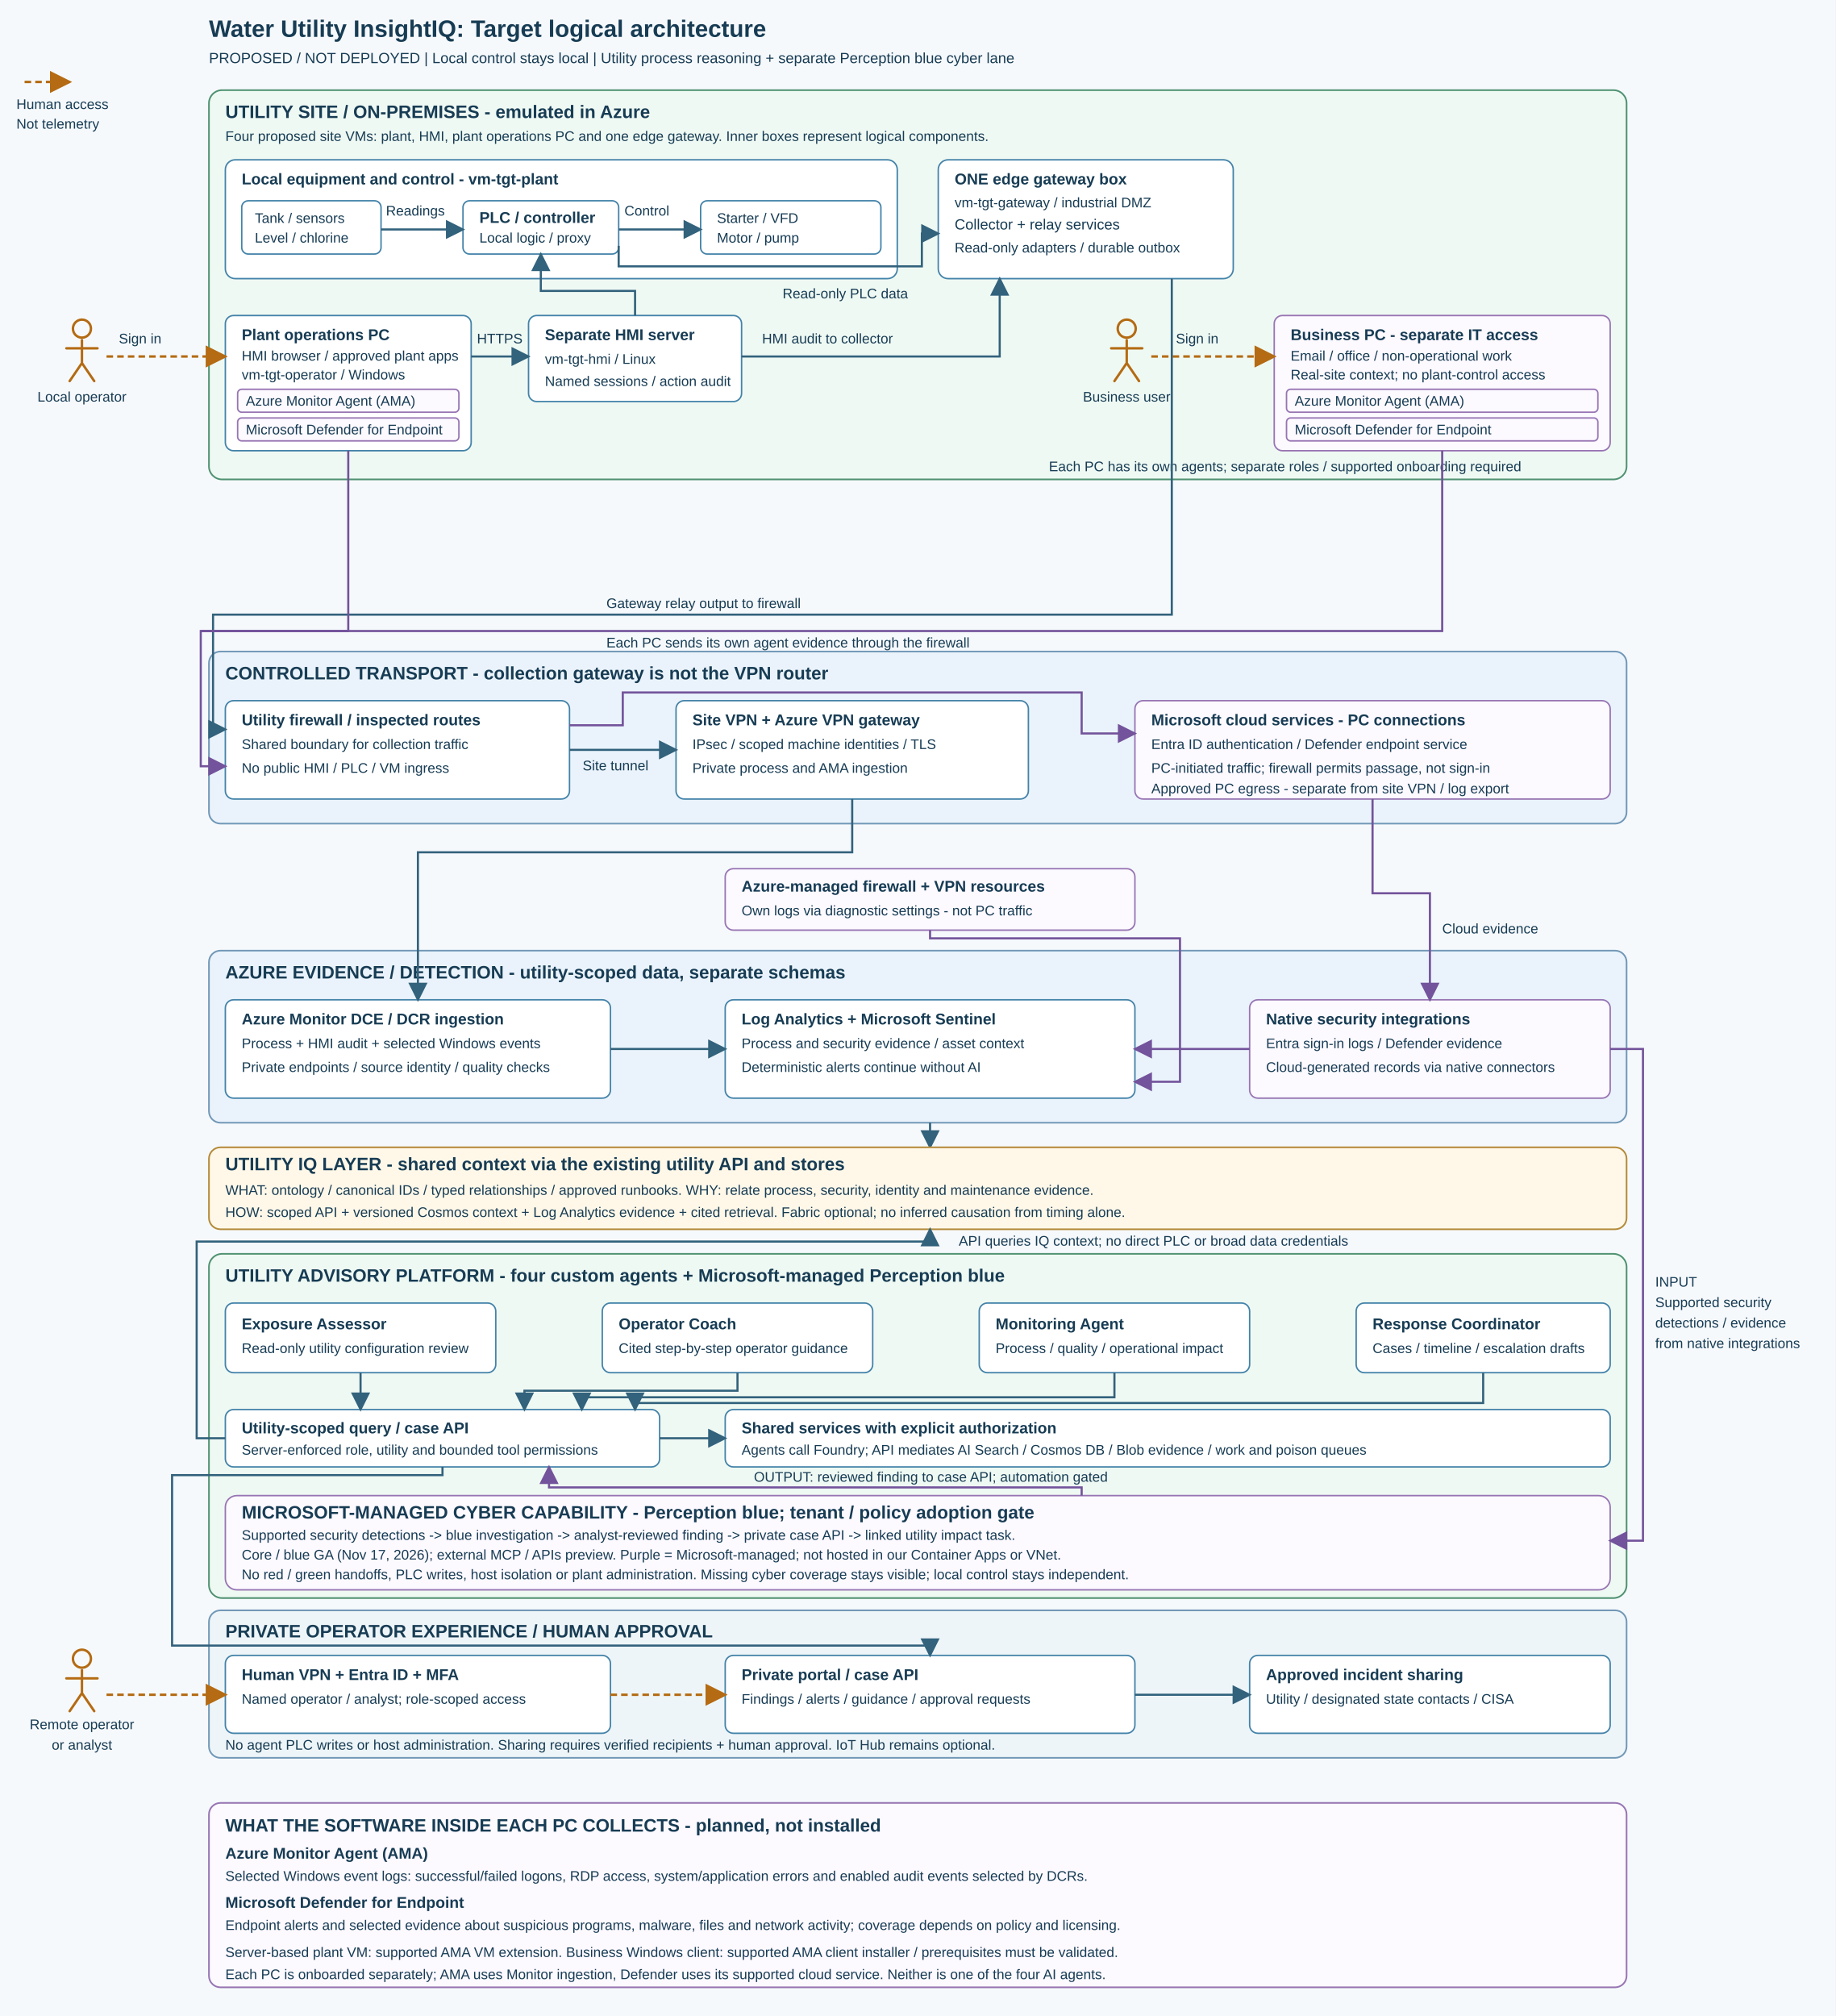
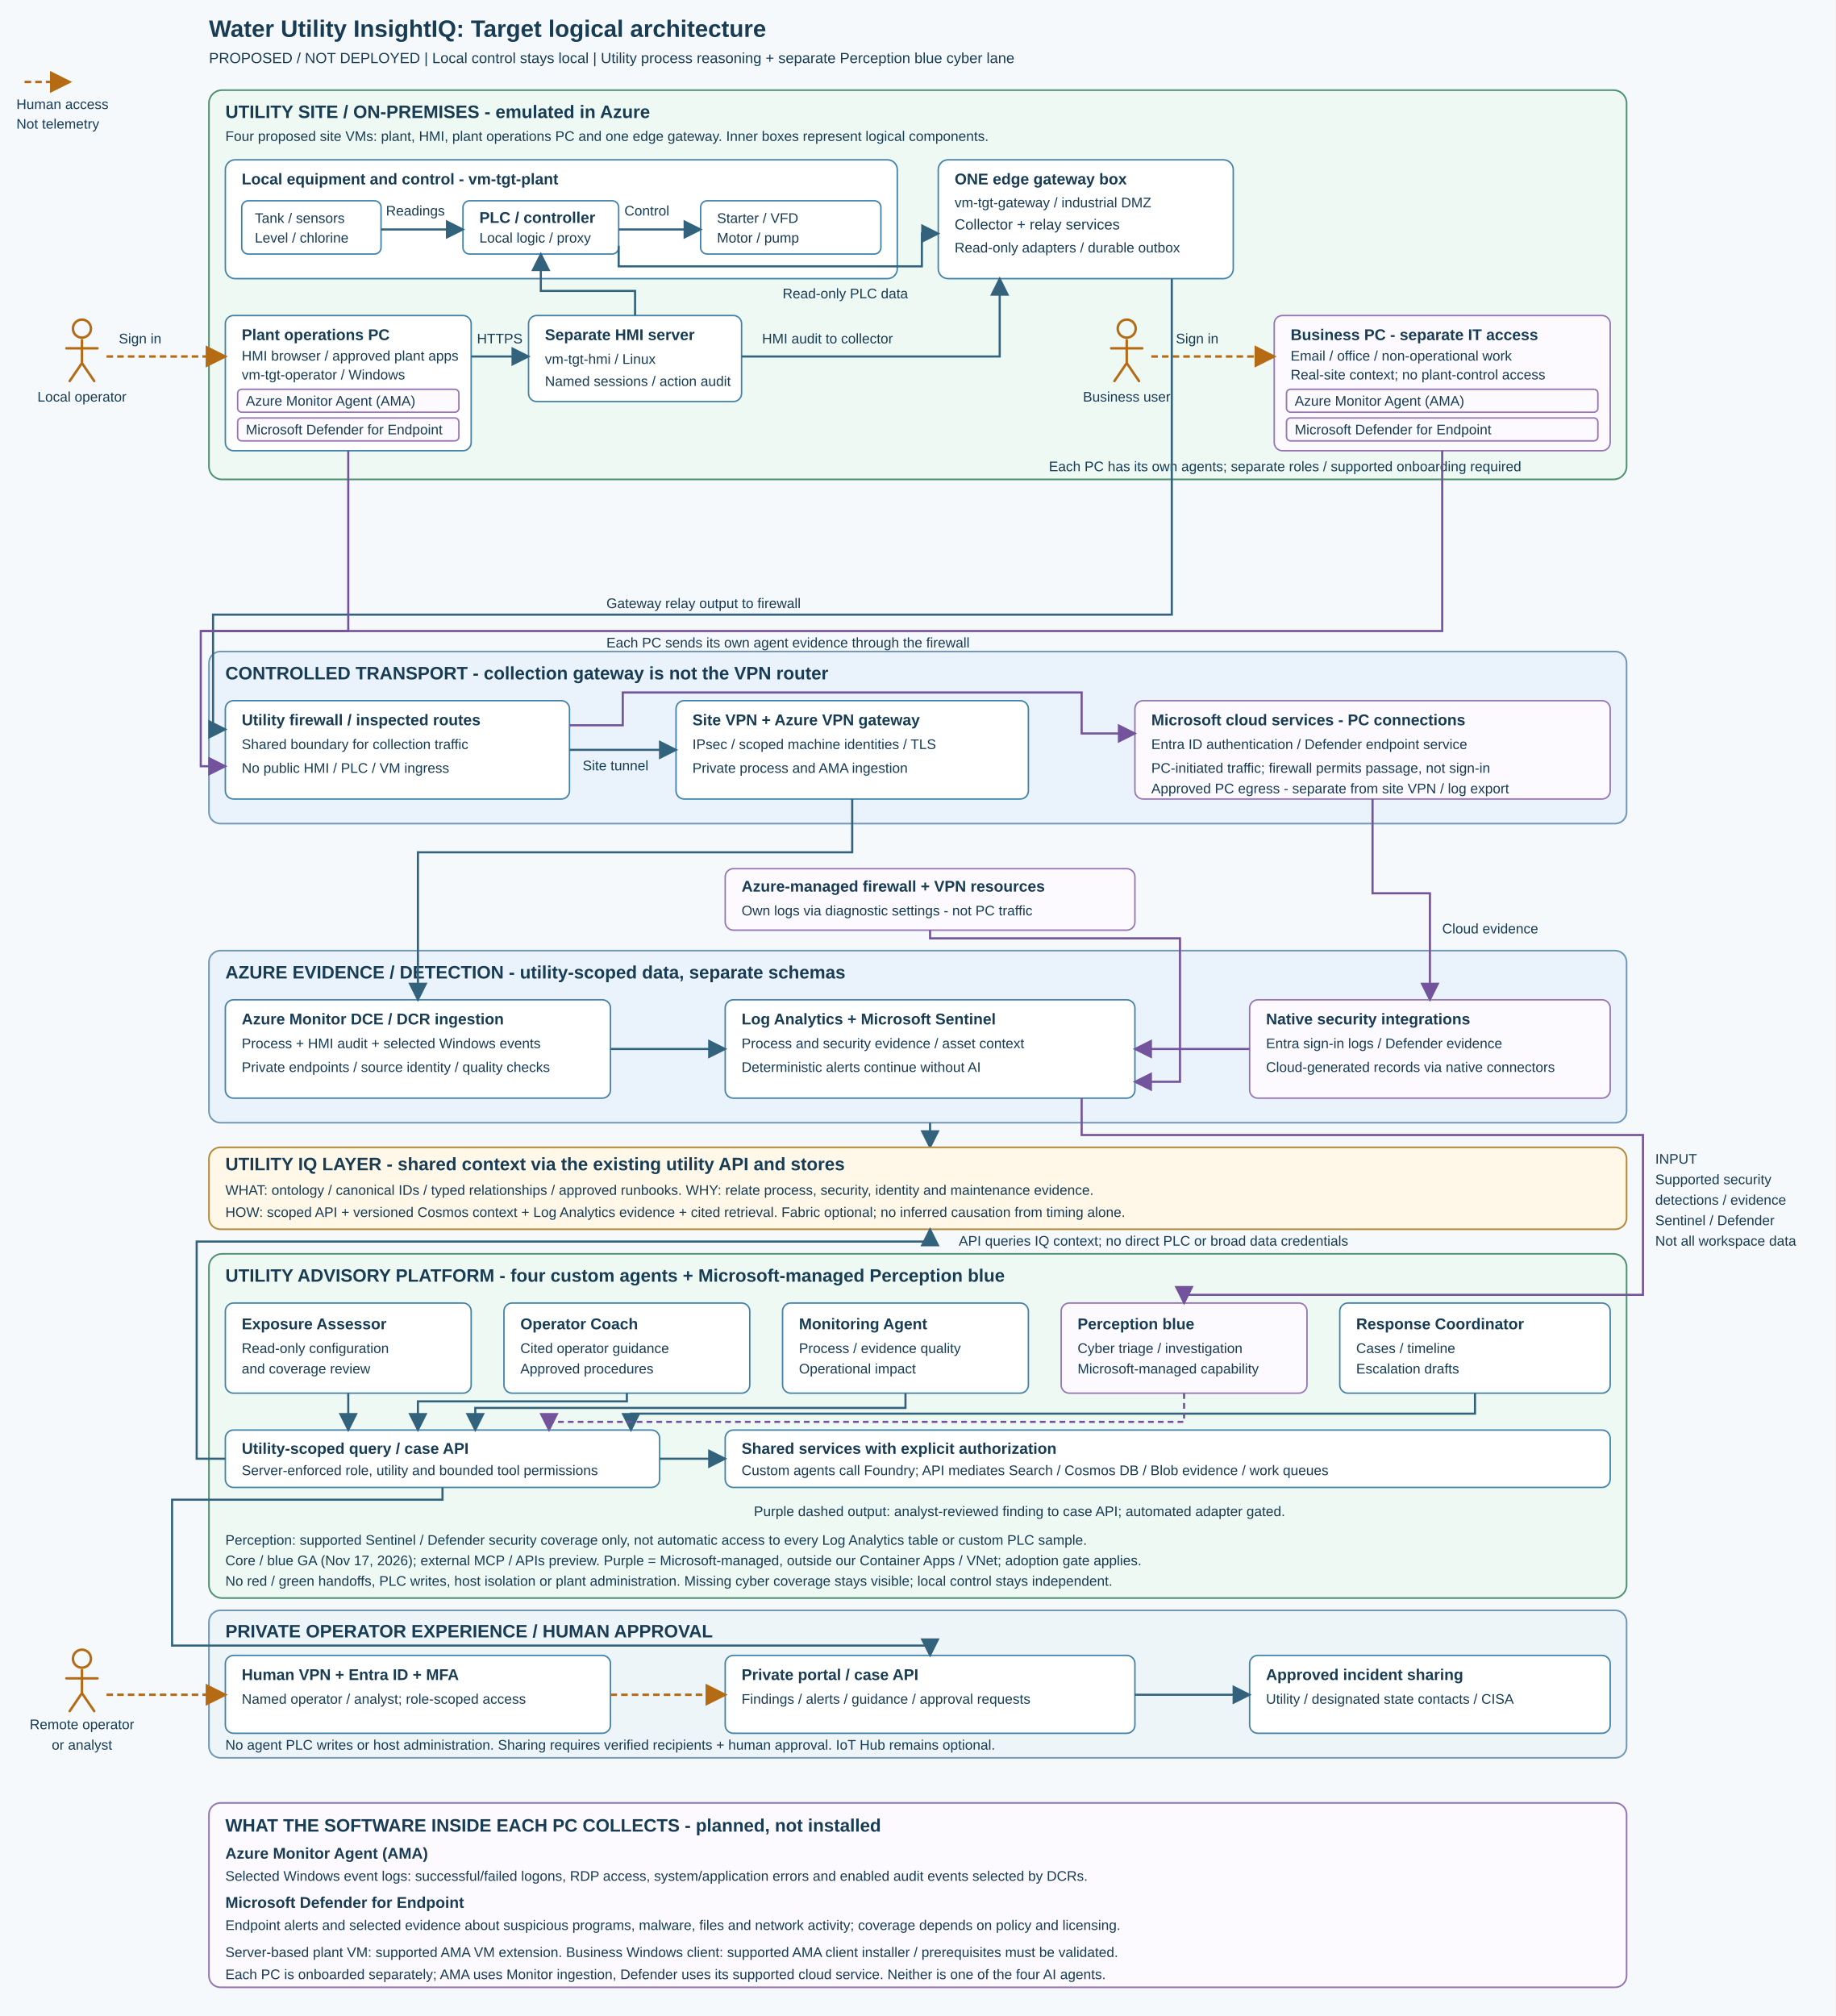
<svg xmlns="http://www.w3.org/2000/svg" width="2240" height="2460" viewBox="-220 0 2240 2460" style="max-width:100%;height:auto" role="img" aria-labelledby="title description">
  <defs>
    <marker id="arrow" markerWidth="9" markerHeight="9" refX="8" refY="4.5" orient="auto">
      <path d="M0 0L9 4.5L0 9Z" fill="#32627c" />
    </marker>
    <marker id="security-arrow" markerWidth="9" markerHeight="9" refX="8" refY="4.5" orient="auto">
      <path d="M0 0L9 4.5L0 9Z" fill="#73539b" />
    </marker>
    <marker id="access-arrow" markerWidth="9" markerHeight="9" refX="8" refY="4.5" orient="auto">
      <path d="M0 0L9 4.5L0 9Z" fill="#b46b13" />
    </marker>
    <g id="person">
      <circle cx="0" cy="-24" r="11" />
      <path d="M0 -10V18M-19 0H19M0 18L-15 40M0 18L15 40" />
    </g>
    <style>
      text{font-family:Segoe UI,Arial,sans-serif;fill:#173c54}
      .title{font-size:29px;font-weight:700}
      .heading{font-size:22px;font-weight:700}
      .subheading{font-size:19px;font-weight:700}
      .body{font-size:18px}
      .small{font-size:17px}
      .box{fill:#fff;stroke:#4483a9;stroke-width:1.8}
      .security{fill:#fcf9ff;stroke:#9775b3;stroke-width:1.8}
      .line{fill:none;stroke:#32627c;stroke-width:2.6;marker-end:url(#arrow)}
      .security-line{fill:none;stroke:#73539b;stroke-width:2.6;marker-end:url(#security-arrow)}
      .person{fill:none;stroke:#b46b13;stroke-width:3;stroke-linecap:round;stroke-linejoin:round}
      .access-line{fill:none;stroke:#b46b13;stroke-width:3;stroke-dasharray:8 5;marker-end:url(#access-arrow)}
    </style>
  </defs>
  <rect x="-220" width="2240" height="2460" fill="#f6f9fc" />
  <text x="35" y="45" class="title">Water Utility InsightIQ: Target logical architecture</text>
  <text x="35" y="77" class="body">PROPOSED / NOT DEPLOYED | Local control stays local | Utility process reasoning + separate Perception blue cyber lane</text>
  <rect x="35" y="110" width="1730" height="475" rx="16" fill="#eff9f3" stroke="#4f9271" stroke-width="2" />
  <text x="55" y="144" class="heading">UTILITY SITE / ON-PREMISES - emulated in Azure</text>
  <text x="55" y="172" class="small">Four proposed site VMs: plant, HMI, plant operations PC and one edge gateway. Inner boxes represent logical components.</text>
  <rect x="55" y="195" width="820" height="145" rx="12" class="box" />
  <text x="75" y="225" class="subheading">Local equipment and control - vm-tgt-plant</text>
  <rect x="75" y="245" width="170" height="65" rx="8" class="box" />
  <text x="91" y="272" class="small">Tank / sensors</text>
  <text x="91" y="296" class="small">Level / chlorine</text>
  <rect x="345" y="245" width="190" height="65" rx="8" class="box" />
  <text x="365" y="272" class="subheading">PLC / controller</text>
  <text x="365" y="296" class="small">Local logic / proxy</text>
  <rect x="635" y="245" width="220" height="65" rx="8" class="box" />
  <text x="655" y="272" class="small">Starter / VFD</text>
  <text x="655" y="296" class="small">Motor / pump</text>
  <path d="M245 280H345" class="line" />
  <text x="251" y="263" class="small">Readings</text>
  <path d="M535 280H635" class="line" />
  <text x="542" y="263" class="small">Control</text>
  <rect x="925" y="195" width="360" height="145" rx="12" class="box" />
  <text x="945" y="225" class="subheading">ONE edge gateway box</text>
  <text x="945" y="253" class="small">vm-tgt-gateway / industrial DMZ</text>
  <text x="945" y="280" class="body">Collector + relay services</text>
  <text x="945" y="308" class="small">Read-only adapters / durable outbox</text>
  <path d="M535 300V325H905V285H925" class="line" />
  <text x="735" y="364" class="small">Read-only PLC data</text>
  <rect x="55" y="385" width="300" height="165" rx="10" class="box" />
  <text x="75" y="415" class="subheading">Plant operations PC</text>
  <text x="75" y="440" class="small">HMI browser / approved plant apps</text>
  <text x="75" y="463" class="small">vm-tgt-operator / Windows</text>
  <rect x="70" y="475" width="270" height="28" rx="5" class="security" />
  <text x="80" y="495" class="small">Azure Monitor Agent (AMA)</text>
  <rect x="70" y="510" width="270" height="28" rx="5" class="security" />
  <text x="80" y="530" class="small">Microsoft Defender for Endpoint</text>
  <rect x="425" y="385" width="260" height="105" rx="10" class="box" />
  <text x="445" y="415" class="subheading">Separate HMI server</text>
  <text x="445" y="444" class="small">vm-tgt-hmi / Linux</text>
  <text x="445" y="471" class="small">Named sessions / action audit</text>
  <path d="M355 435H425" class="line" />
  <text x="362" y="419" class="small">HTTPS</text>
  <path d="M555 385V355H440V310" class="line" />
  <path d="M685 435H1000V340" class="line" />
  <text x="710" y="419" class="small">HMI audit to collector</text>
  <rect x="1335" y="385" width="410" height="165" rx="10" class="security" />
  <text x="1355" y="415" class="subheading">Business PC - separate IT access</text>
  <text x="1355" y="440" class="small">Email / office / non-operational work</text>
  <text x="1355" y="463" class="small">Real-site context; no plant-control access</text>
  <rect x="1350" y="475" width="380" height="28" rx="5" class="security" />
  <text x="1360" y="495" class="small">Azure Monitor Agent (AMA)</text>
  <rect x="1350" y="510" width="380" height="28" rx="5" class="security" />
  <text x="1360" y="530" class="small">Microsoft Defender for Endpoint</text>
  <use href="#person" x="1155" y="425" class="person" />
  <text x="1155" y="490" text-anchor="middle" class="small">Business user</text>
  <path d="M1185 435H1335" class="access-line" />
  <text x="1215" y="419" class="small">Sign in</text>
  <text x="1060" y="575" class="small">Each PC has its own agents; separate roles / supported onboarding required</text>
  <use href="#person" x="-120" y="425" class="person" />
  <text x="-120" y="490" text-anchor="middle" class="small">Local operator</text>
  <path d="M-90 435H55" class="access-line" />
  <text x="-75" y="419" class="small">Sign in</text>
  <g id="transport-layer" transform="translate(0 240)">
    <rect x="35" y="555" width="1730" height="210" rx="14" fill="#eaf3fb" stroke="#7198b7" stroke-width="2" />
    <text x="55" y="589" class="heading">CONTROLLED TRANSPORT - collection gateway is not the VPN router</text>
    <rect x="55" y="615" width="420" height="120" rx="10" class="box" />
    <text x="75" y="645" class="subheading">Utility firewall / inspected routes</text>
    <text x="75" y="674" class="small">Shared boundary for collection traffic</text>
    <text x="75" y="703" class="small">No public HMI / PLC / VM ingress</text>
    <path d="M1210 100V510H40V650H55" class="line" />
    <text x="520" y="502" class="small">Gateway relay output to firewall</text>
    <path d="M205 310V530H25V695H55" class="security-line" />
    <path d="M1540 310V530H25" fill="none" stroke="#73539b" stroke-width="2.6" />
    <text x="520" y="550" class="small">Each PC sends its own agent evidence through the firewall</text>
    <rect x="605" y="615" width="430" height="120" rx="10" class="box" />
    <text x="625" y="645" class="subheading">Site VPN + Azure VPN gateway</text>
    <text x="625" y="674" class="small">IPsec / scoped machine identities / TLS</text>
    <text x="625" y="703" class="small">Private process and AMA ingestion</text>
    <path d="M475 675H605" class="line" />
    <text x="491" y="700" class="small">Site tunnel</text>
    <rect x="1165" y="615" width="580" height="120" rx="10" class="security" />
    <text x="1185" y="645" class="subheading">Microsoft cloud services - PC connections</text>
    <text x="1185" y="674" class="small">Entra ID authentication / Defender endpoint service</text>
    <text x="1185" y="703" class="small">PC-initiated traffic; firewall permits passage, not sign-in</text>
    <text x="1185" y="728" class="small">Approved PC egress - separate from site VPN / log export</text>
    <path d="M475 645H540V605H1100V655H1165" class="security-line" />
  </g>
  <g id="evidence-layer" transform="translate(0 340)">
    <rect x="665" y="720" width="500" height="75" rx="10" class="security" />
    <text x="685" y="748" class="subheading">Azure-managed firewall + VPN resources</text>
    <text x="685" y="777" class="small">Own logs via diagnostic settings - not PC traffic</text>
    <rect x="35" y="820" width="1730" height="210" rx="14" fill="#eaf3fb" stroke="#7198b7" stroke-width="2" />
    <text x="55" y="854" class="heading">AZURE EVIDENCE / DETECTION - utility-scoped data, separate schemas</text>
    <rect x="55" y="880" width="470" height="120" rx="10" class="box" />
    <text x="75" y="910" class="subheading">Azure Monitor DCE / DCR ingestion</text>
    <text x="75" y="939" class="small">Process + HMI audit + selected Windows events</text>
    <text x="75" y="968" class="small">Private endpoints / source identity / quality checks</text>
    <rect x="665" y="880" width="500" height="120" rx="10" class="box" />
    <text x="685" y="910" class="subheading">Log Analytics + Microsoft Sentinel</text>
    <text x="685" y="939" class="small">Process and security evidence / asset context</text>
    <text x="685" y="968" class="small">Deterministic alerts continue without AI</text>
    <rect x="1305" y="880" width="440" height="120" rx="10" class="security" />
    <text x="1325" y="910" class="subheading">Native security integrations</text>
    <text x="1325" y="939" class="small">Entra sign-in logs / Defender evidence</text>
    <text x="1325" y="968" class="small">Cloud-generated records via native connectors</text>
    <path d="M820 635V700H290V880" class="line" />
    <path d="M1455 635V750H1525V880" class="security-line" />
    <text x="1540" y="799" class="small">Cloud evidence</text>
    <path d="M915 795V805H1220V980H1165" class="security-line" />
    <path d="M525 940H665" class="line" />
    <path d="M1305 940H1165" class="security-line" />
  </g>
  <g id="iq-layer">
    <path d="M915 1370V1400" class="line" />
    <rect x="35" y="1400" width="1730" height="100" rx="14" fill="#fff8e9" stroke="#b48b39" stroke-width="2" />
    <text x="55" y="1428" class="heading">UTILITY IQ LAYER - shared context via the existing utility API and stores</text>
    <text x="55" y="1458" class="small">WHAT: ontology / canonical IDs / typed relationships / approved runbooks. WHY: relate process, security, identity and maintenance evidence.</text>
    <text x="55" y="1485" class="small">HOW: scoped API + versioned Cosmos context + Log Analytics evidence + cited retrieval. Fabric optional; no inferred causation from timing alone.</text>
  </g>
  <g id="agent-layer" transform="translate(0 440)">
    <rect x="35" y="1090" width="1730" height="420" rx="16" fill="#eff9f3" stroke="#4f9271" stroke-width="2" />
    <text x="55" y="1124" class="heading">UTILITY ADVISORY PLATFORM - four custom agents + Microsoft-managed Perception blue</text>
-     <rect x="55" y="1150" width="330" height="85" rx="10" class="box" />
+     <rect x="55" y="1150" width="300" height="110" rx="10" class="box" />
    <text x="75" y="1182" class="subheading">Exposure Assessor</text>
-     <text x="75" y="1211" class="small">Read-only utility configuration review</text>
-     <rect x="515" y="1150" width="330" height="85" rx="10" class="box" />
-     <text x="535" y="1182" class="subheading">Operator Coach</text>
-     <text x="535" y="1211" class="small">Cited step-by-step operator guidance</text>
-     <rect x="975" y="1150" width="330" height="85" rx="10" class="box" />
-     <text x="995" y="1182" class="subheading">Monitoring Agent</text>
-     <text x="995" y="1211" class="small">Process / quality / operational impact</text>
-     <rect x="1435" y="1150" width="310" height="85" rx="10" class="box" />
-     <text x="1455" y="1182" class="subheading">Response Coordinator</text>
-     <text x="1455" y="1211" class="small">Cases / timeline / escalation drafts</text>
-     <rect x="55" y="1280" width="530" height="70" rx="10" class="box" />
-     <text x="75" y="1309" class="subheading">Utility-scoped query / case API</text>
-     <text x="75" y="1335" class="small">Server-enforced role, utility and bounded tool permissions</text>
-     <rect x="665" y="1280" width="1080" height="70" rx="10" class="box" />
-     <text x="685" y="1309" class="subheading">Shared services with explicit authorization</text>
-     <text x="685" y="1335" class="small">Agents call Foundry; API mediates AI Search / Cosmos DB / Blob evidence / work and poison queues</text>
-     <path d="M220 1235V1280" class="line" />
-     <path d="M680 1235V1257H420V1280" class="line" />
-     <path d="M1140 1235V1265H490V1280" class="line" />
-     <path d="M1590 1235V1272H555V1280" class="line" />
-     <path d="M585 1315H665" class="line" />
-     <path d="M55 1315H20V1075H915V1060" class="line" />
+     <text x="75" y="1211" class="small">Read-only configuration</text>
+     <text x="75" y="1236" class="small">and coverage review</text>
+     <rect x="395" y="1150" width="300" height="110" rx="10" class="box" />
+     <text x="415" y="1182" class="subheading">Operator Coach</text>
+     <text x="415" y="1211" class="small">Cited operator guidance</text>
+     <text x="415" y="1236" class="small">Approved procedures</text>
+     <rect x="735" y="1150" width="300" height="110" rx="10" class="box" />
+     <text x="755" y="1182" class="subheading">Monitoring Agent</text>
+     <text x="755" y="1211" class="small">Process / evidence quality</text>
+     <text x="755" y="1236" class="small">Operational impact</text>
+     <rect x="1415" y="1150" width="330" height="110" rx="10" class="box" />
+     <text x="1435" y="1182" class="subheading">Response Coordinator</text>
+     <text x="1435" y="1211" class="small">Cases / timeline</text>
+     <text x="1435" y="1236" class="small">Escalation drafts</text>
+     <rect x="55" y="1305" width="530" height="70" rx="10" class="box" />
+     <text x="75" y="1334" class="subheading">Utility-scoped query / case API</text>
+     <text x="75" y="1360" class="small">Server-enforced role, utility and bounded tool permissions</text>
+     <rect x="665" y="1305" width="1080" height="70" rx="10" class="box" />
+     <text x="685" y="1334" class="subheading">Shared services with explicit authorization</text>
+     <text x="685" y="1360" class="small">Custom agents call Foundry; API mediates Search / Cosmos DB / Blob evidence / work queues</text>
+     <path d="M205 1260V1305" class="line" />
+     <path d="M545 1260V1270H290V1305" class="line" />
+     <path d="M885 1260V1278H360V1305" class="line" />
+     <path d="M1580 1260V1285H550V1305" class="line" />
+     <path d="M585 1340H665" class="line" />
+     <path d="M55 1340H20V1075H915V1060" class="line" />
    <text x="950" y="1080" class="small">API queries IQ context; no direct PLC or broad data credentials</text>
-     <g id="perception-lane" transform="translate(0 -440)">
-       <rect x="55" y="1825" width="1690" height="115" rx="14" class="security" />
-       <text x="75" y="1853" class="heading">MICROSOFT-MANAGED CYBER CAPABILITY - Perception blue; tenant / policy adoption gate</text>
-       <text x="75" y="1879" class="small">Supported security detections -&gt; blue investigation -&gt; analyst-reviewed finding -&gt; private case API -&gt; linked utility impact task.</text>
-       <text x="75" y="1903" class="small">Core / blue GA (Nov 17, 2026); external MCP / APIs preview. Purple = Microsoft-managed; not hosted in our Container Apps or VNet.</text>
-       <text x="75" y="1927" class="small">No red / green handoffs, PLC writes, host isolation or plant administration. Missing cyber coverage stays visible; local control stays independent.</text>
+     <g id="perception-lane">
+       <rect x="1075" y="1150" width="300" height="110" rx="10" class="security" />
+       <text x="1095" y="1182" class="subheading">Perception blue</text>
+       <text x="1095" y="1211" class="small">Cyber triage / investigation</text>
+       <text x="1095" y="1236" class="small">Microsoft-managed capability</text>
    </g>
+     <text x="700" y="1410" class="small">Purple dashed output: analyst-reviewed finding to case API; automated adapter gated.</text>
+     <text x="55" y="1445" class="small">Perception: supported Sentinel / Defender security coverage only, not automatic access to every Log Analytics table or custom PLC sample.</text>
+     <text x="55" y="1470" class="small">Core / blue GA (Nov 17, 2026); external MCP / APIs preview. Purple = Microsoft-managed, outside our Container Apps / VNet; adoption gate applies.</text>
+     <text x="55" y="1495" class="small">No red / green handoffs, PLC writes, host isolation or plant administration. Missing cyber coverage stays visible; local control stays independent.</text>
  </g>
  <g id="operator-layer" transform="translate(0 540)">
    <rect x="35" y="1425" width="1730" height="180" rx="14" fill="#eef5f8" stroke="#7198b7" stroke-width="2" />
    <text x="55" y="1458" class="heading">PRIVATE OPERATOR EXPERIENCE / HUMAN APPROVAL</text>
    <rect x="55" y="1480" width="470" height="95" rx="10" class="box" />
    <use href="#person" x="-120" y="1508" class="person" />
    <text x="-120" y="1570" text-anchor="middle" class="small">Remote operator</text>
    <text x="-120" y="1595" text-anchor="middle" class="small">or analyst</text>
    <path d="M-90 1528H55" class="access-line" />
    <text x="75" y="1510" class="subheading">Human VPN + Entra ID + MFA</text>
    <text x="75" y="1539" class="small">Named operator / analyst; role-scoped access</text>
    <rect x="665" y="1480" width="500" height="95" rx="10" class="box" />
    <text x="685" y="1510" class="subheading">Private portal / case API</text>
    <text x="685" y="1539" class="small">Findings / alerts / guidance / approval requests</text>
    <rect x="1305" y="1480" width="440" height="95" rx="10" class="box" />
    <text x="1325" y="1510" class="subheading">Approved incident sharing</text>
    <text x="1325" y="1539" class="small">Utility / designated state contacts / CISA</text>
    <path d="M525 1528H665" class="access-line" />
    <path d="M1165 1528H1305" class="line" />
    <text x="55" y="1595" class="small">No agent PLC writes or host administration. Sharing requires verified recipients + human approval. IoT Hub remains optional.</text>
  </g>
  <g id="cyber-flow-connectors">
-     <path id="cyber-input" d="M1745 1280H1785V1880H1745" class="security-line" />
-     <text x="1800" y="1570" class="small">
+     <path id="cyber-input" d="M1100 1340V1385H1785V1580H1225V1590" class="security-line" />
+     <text x="1800" y="1420" class="small">
      <tspan x="1800" dy="0">INPUT</tspan>
      <tspan x="1800" dy="25">Supported security</tspan>
      <tspan x="1800" dy="25">detections / evidence</tspan>
-       <tspan x="1800" dy="25">from native integrations</tspan>
+       <tspan x="1800" dy="25">Sentinel / Defender</tspan>
+       <tspan x="1800" dy="25">Not all workspace data</tspan>
    </text>
-     <path id="cyber-output" d="M1100 1825V1815H450V1790" class="security-line" />
-     <text x="700" y="1808" class="small">OUTPUT: reviewed finding to case API; automation gated</text>
-     <path id="case-to-portal" d="M320 1790V1800H-10V2008H915V2020" class="line" />
+     <path id="cyber-output" d="M1225 1700V1735H450V1745" class="security-line" stroke-dasharray="7 5" />
+     <path id="case-to-portal" d="M320 1815V1830H-10V2008H915V2020" class="line" />
  </g>
  <path d="M-190 100H-135" class="access-line" />
  <text x="-200" y="133" class="small">Human access</text>
  <text x="-200" y="157" class="small">Not telemetry</text>
  <g id="collection-notes" transform="translate(0 140)">
    <rect x="35" y="2060" width="1730" height="225" rx="14" fill="#fcf9ff" stroke="#9775b3" stroke-width="2" />
    <text x="55" y="2095" class="heading">WHAT THE SOFTWARE INSIDE EACH PC COLLECTS - planned, not installed</text>
    <text x="55" y="2128" class="subheading">Azure Monitor Agent (AMA)</text>
    <text x="55" y="2155" class="small">Selected Windows event logs: successful/failed logons, RDP access, system/application errors and enabled audit events selected by DCRs.</text>
    <text x="55" y="2188" class="subheading">Microsoft Defender for Endpoint</text>
    <text x="55" y="2215" class="small">Endpoint alerts and selected evidence about suspicious programs, malware, files and network activity; coverage depends on policy and licensing.</text>
    <text x="55" y="2248" class="small">Server-based plant VM: supported AMA VM extension. Business Windows client: supported AMA client installer / prerequisites must be validated.</text>
    <text x="55" y="2275" class="small">Each PC is onboarded separately; AMA uses Monitor ingestion, Defender uses its supported cloud service. Neither is one of the four AI agents.</text>
  </g>
</svg>
